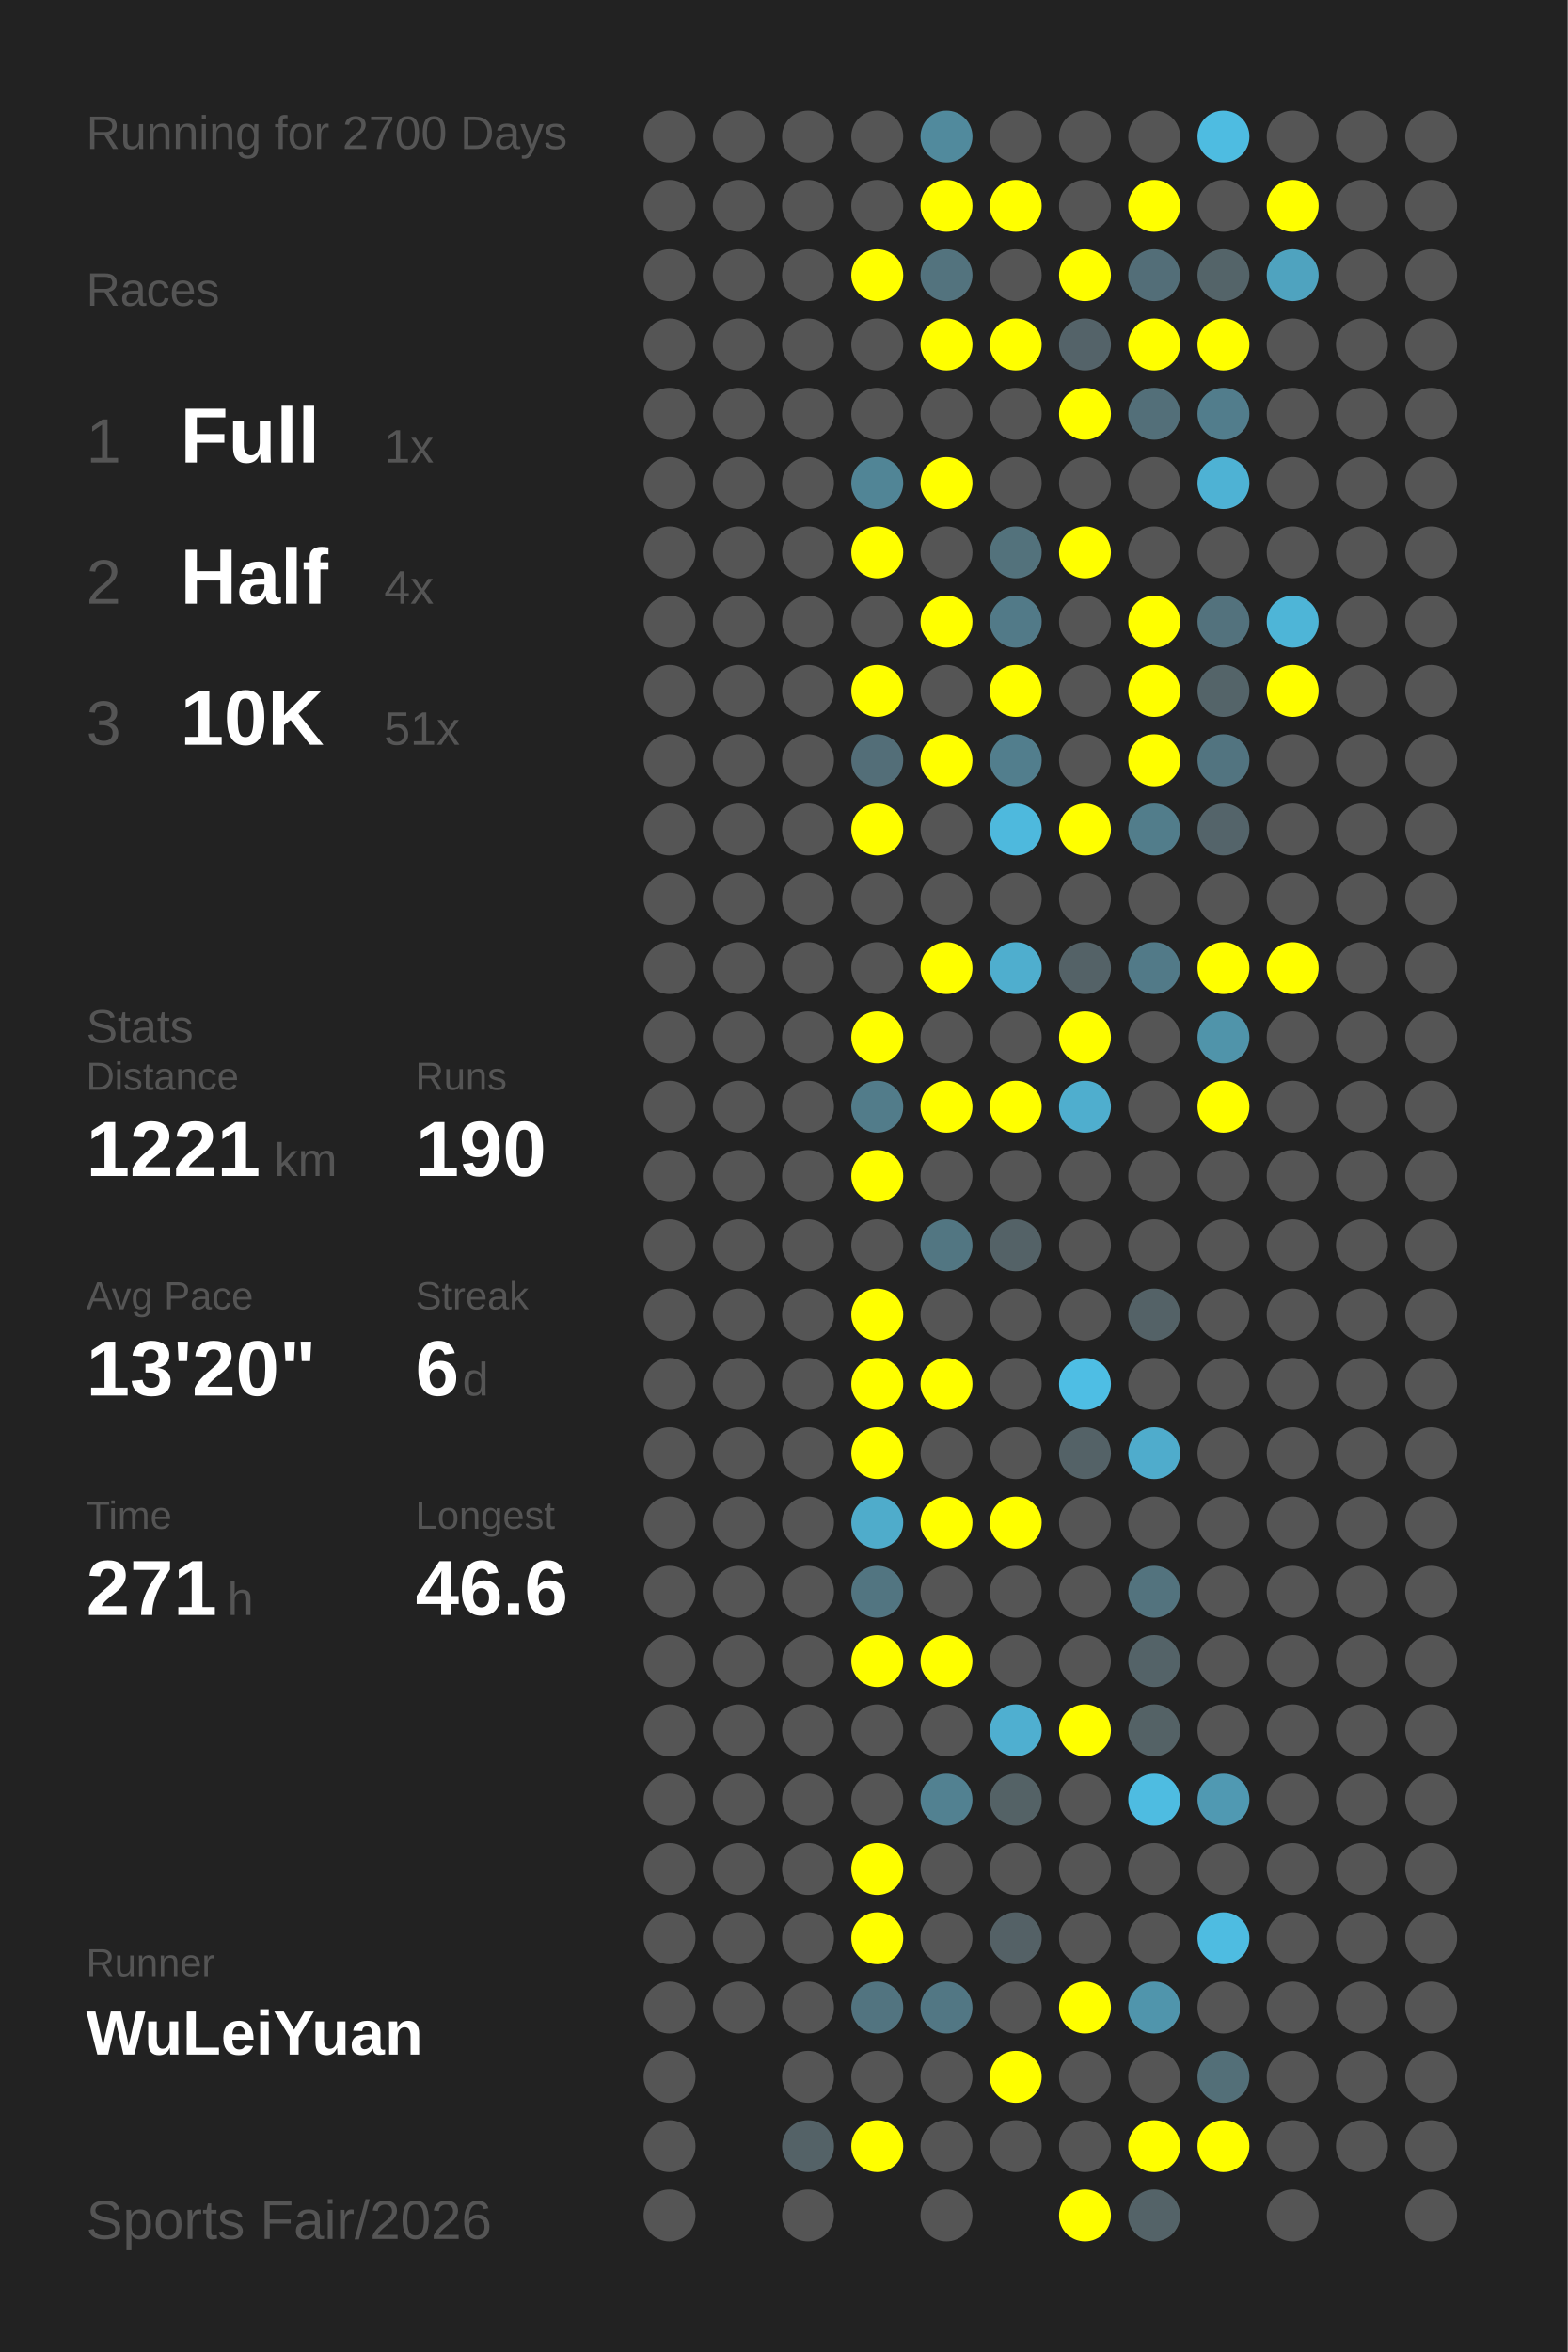
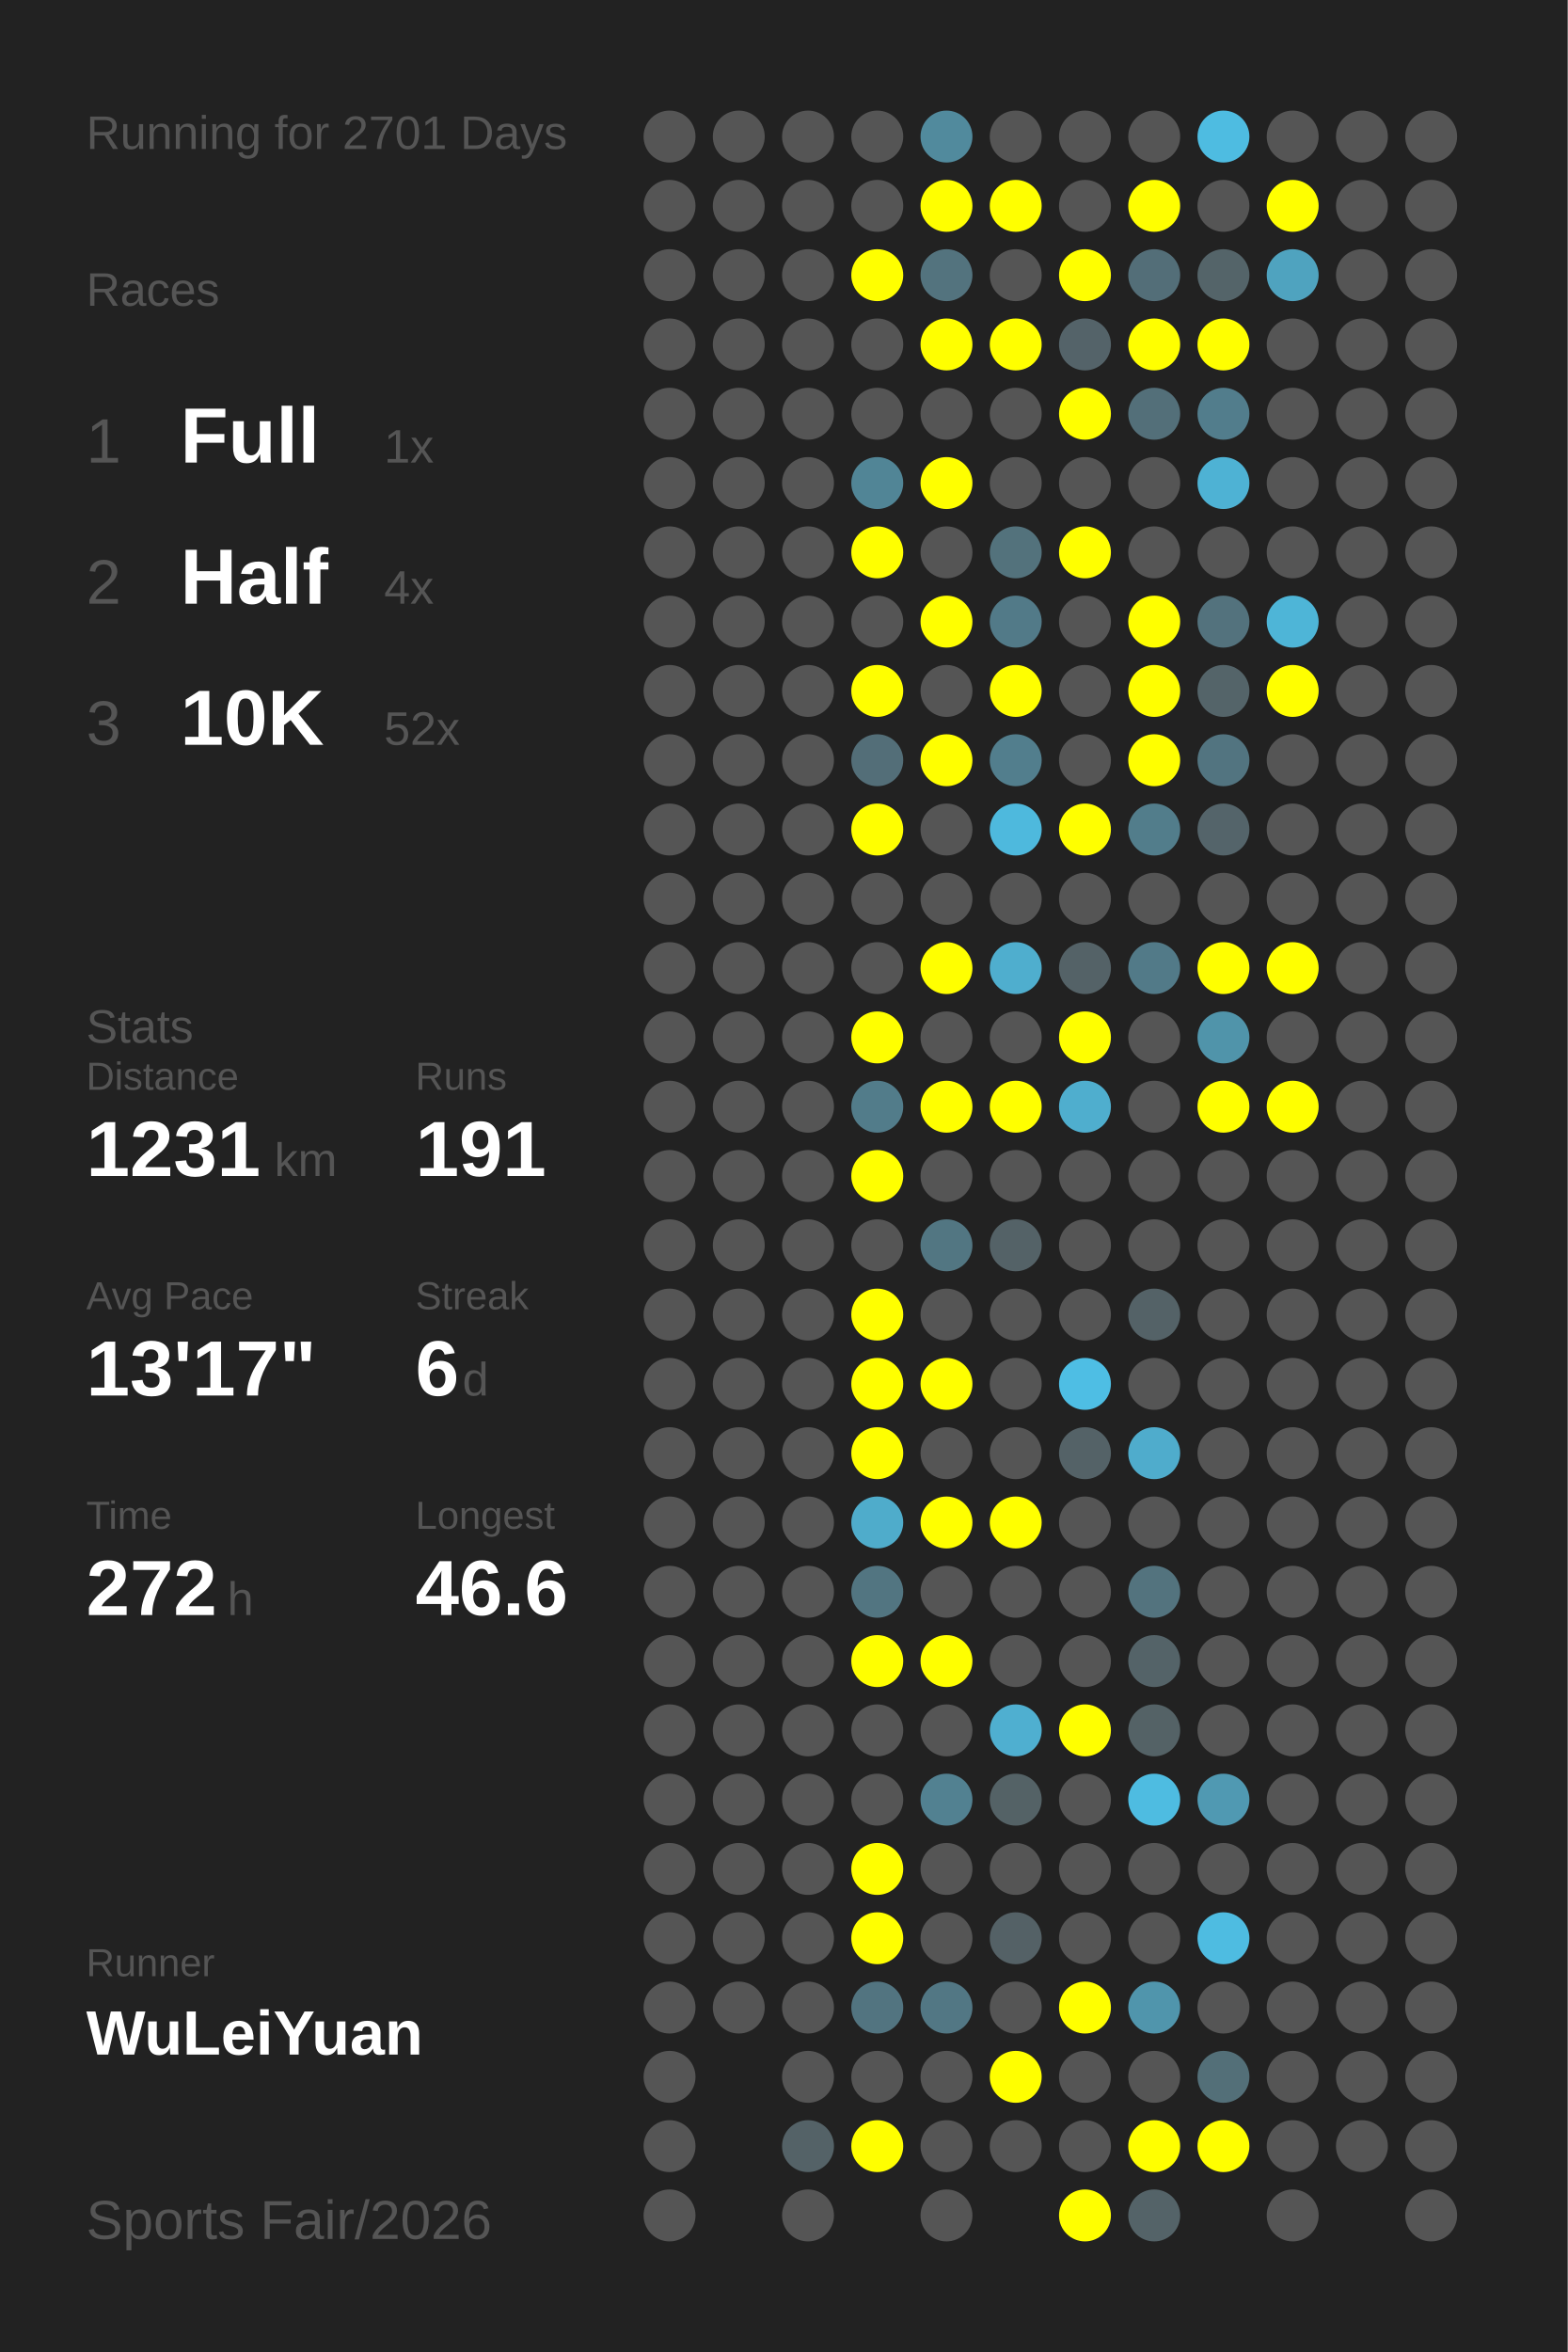
<svg xmlns="http://www.w3.org/2000/svg" baseProfile="full" height="300mm" version="1.1" viewBox="0,0,200,300" width="200mm">
  <defs />
  <rect fill="#222222" height="300" width="200" x="0" y="0" />
-   <text fill="#555555" style="font-size:6px; font-family:Arial;" x="11" y="19">Running for 2700 Days</text>
+   <text fill="#555555" style="font-size:6px; font-family:Arial;" x="11" y="19">Running for 2701 Days</text>
  <text fill="#555555" style="font-size:6px; font-family:Arial;" x="11" y="39">Races</text>
  <text fill="#555555" style="font-size:8px; font-family:Arial;" x="11" y="59">1</text>
  <text fill="#FFFFFF" style="font-size:10px; font-family:Arial; font-weight:bold;" x="23" y="59">Full</text>
  <text fill="#555555" style="font-size:6px; font-family:Arial;" x="49" y="59">1x</text>
  <text fill="#555555" style="font-size:8px; font-family:Arial;" x="11" y="77">2</text>
  <text fill="#FFFFFF" style="font-size:10px; font-family:Arial; font-weight:bold;" x="23" y="77">Half</text>
  <text fill="#555555" style="font-size:6px; font-family:Arial;" x="49" y="77">4x</text>
  <text fill="#555555" style="font-size:8px; font-family:Arial;" x="11" y="95">3</text>
  <text fill="#FFFFFF" style="font-size:10px; font-family:Arial; font-weight:bold;" x="23" y="95">10K</text>
-   <text fill="#555555" style="font-size:6px; font-family:Arial;" x="49" y="95">51x</text>
+   <text fill="#555555" style="font-size:6px; font-family:Arial;" x="49" y="95">52x</text>
  <text fill="#555555" style="font-size:6px; font-family:Arial;" x="11" y="133">Stats</text>
  <text fill="#555555" style="font-size:5px; font-family:Arial;" x="11" y="139">Distance</text>
-   <text fill="#FFFFFF" style="font-size:10px; font-family:Arial; font-weight:bold;" x="11" y="150">1221</text>
+   <text fill="#FFFFFF" style="font-size:10px; font-family:Arial; font-weight:bold;" x="11" y="150">1231</text>
  <text fill="#555555" style="font-size:6px; font-family:Arial;" x="35" y="150">km</text>
  <text fill="#555555" style="font-size:5px; font-family:Arial;" x="53" y="139">Runs</text>
-   <text fill="#FFFFFF" style="font-size:10px; font-family:Arial; font-weight:bold;" x="53" y="150">190</text>
+   <text fill="#FFFFFF" style="font-size:10px; font-family:Arial; font-weight:bold;" x="53" y="150">191</text>
  <text fill="#555555" style="font-size:5px; font-family:Arial;" x="11" y="167">Avg Pace</text>
-   <text fill="#FFFFFF" style="font-size:10px; font-family:Arial; font-weight:bold;" x="11" y="178">13'20"</text>
+   <text fill="#FFFFFF" style="font-size:10px; font-family:Arial; font-weight:bold;" x="11" y="178">13'17"</text>
  <text fill="#555555" style="font-size:5px; font-family:Arial;" x="53" y="167">Streak</text>
  <text fill="#FFFFFF" style="font-size:10px; font-family:Arial; font-weight:bold;" x="53" y="178">6</text>
  <text fill="#555555" style="font-size:6px; font-family:Arial;" x="59" y="178">d</text>
  <text fill="#555555" style="font-size:5px; font-family:Arial;" x="11" y="195">Time</text>
-   <text fill="#FFFFFF" style="font-size:10px; font-family:Arial; font-weight:bold;" x="11" y="206">271</text>
+   <text fill="#FFFFFF" style="font-size:10px; font-family:Arial; font-weight:bold;" x="11" y="206">272</text>
  <text fill="#555555" style="font-size:6px; font-family:Arial;" x="29" y="206">h</text>
  <text fill="#555555" style="font-size:5px; font-family:Arial;" x="53" y="195">Longest</text>
  <text fill="#FFFFFF" style="font-size:10px; font-family:Arial; font-weight:bold;" x="53" y="206">46.6</text>
  <text fill="#555555" style="font-size:5px; font-family:Arial;" x="11" y="252.065">Runner</text>
  <text fill="#FFFFFF" style="font-size:8px; font-family:Arial; font-weight:bold;" x="11" y="262.065">WuLeiYuan</text>
  <text fill="#555555" style="font-size:7px; font-family:Arial;" x="11" y="285.581">Sports Fair/2026</text>
  <circle cx="85.417" cy="17.419" fill="#555555" r="3.312" />
  <circle cx="85.417" cy="26.258" fill="#555555" r="3.312" />
  <circle cx="85.417" cy="35.097" fill="#555555" r="3.312" />
  <circle cx="85.417" cy="43.935" fill="#555555" r="3.312" />
  <circle cx="85.417" cy="52.774" fill="#555555" r="3.312" />
  <circle cx="85.417" cy="61.613" fill="#555555" r="3.312" />
  <circle cx="85.417" cy="70.452" fill="#555555" r="3.312" />
  <circle cx="85.417" cy="79.29" fill="#555555" r="3.312" />
  <circle cx="85.417" cy="88.129" fill="#555555" r="3.312" />
  <circle cx="85.417" cy="96.968" fill="#555555" r="3.312" />
  <circle cx="85.417" cy="105.806" fill="#555555" r="3.312" />
  <circle cx="85.417" cy="114.645" fill="#555555" r="3.312" />
  <circle cx="85.417" cy="123.484" fill="#555555" r="3.312" />
  <circle cx="85.417" cy="132.323" fill="#555555" r="3.312" />
  <circle cx="85.417" cy="141.161" fill="#555555" r="3.312" />
  <circle cx="85.417" cy="150" fill="#555555" r="3.312" />
  <circle cx="85.417" cy="158.839" fill="#555555" r="3.312" />
  <circle cx="85.417" cy="167.677" fill="#555555" r="3.312" />
  <circle cx="85.417" cy="176.516" fill="#555555" r="3.312" />
  <circle cx="85.417" cy="185.355" fill="#555555" r="3.312" />
  <circle cx="85.417" cy="194.194" fill="#555555" r="3.312" />
  <circle cx="85.417" cy="203.032" fill="#555555" r="3.312" />
  <circle cx="85.417" cy="211.871" fill="#555555" r="3.312" />
  <circle cx="85.417" cy="220.71" fill="#555555" r="3.312" />
  <circle cx="85.417" cy="229.548" fill="#555555" r="3.312" />
  <circle cx="85.417" cy="238.387" fill="#555555" r="3.312" />
  <circle cx="85.417" cy="247.226" fill="#555555" r="3.312" />
  <circle cx="85.417" cy="256.065" fill="#555555" r="3.312" />
  <circle cx="85.417" cy="264.903" fill="#555555" r="3.312" />
  <circle cx="85.417" cy="273.742" fill="#555555" r="3.312" />
  <circle cx="85.417" cy="282.581" fill="#555555" r="3.312" />
  <circle cx="94.25" cy="17.419" fill="#555555" r="3.312" />
  <circle cx="94.25" cy="26.258" fill="#555555" r="3.312" />
  <circle cx="94.25" cy="35.097" fill="#555555" r="3.312" />
  <circle cx="94.25" cy="43.935" fill="#555555" r="3.312" />
  <circle cx="94.25" cy="52.774" fill="#555555" r="3.312" />
  <circle cx="94.25" cy="61.613" fill="#555555" r="3.312" />
  <circle cx="94.25" cy="70.452" fill="#555555" r="3.312" />
  <circle cx="94.25" cy="79.29" fill="#555555" r="3.312" />
  <circle cx="94.25" cy="88.129" fill="#555555" r="3.312" />
  <circle cx="94.25" cy="96.968" fill="#555555" r="3.312" />
  <circle cx="94.25" cy="105.806" fill="#555555" r="3.312" />
  <circle cx="94.25" cy="114.645" fill="#555555" r="3.312" />
  <circle cx="94.25" cy="123.484" fill="#555555" r="3.312" />
  <circle cx="94.25" cy="132.323" fill="#555555" r="3.312" />
  <circle cx="94.25" cy="141.161" fill="#555555" r="3.312" />
  <circle cx="94.25" cy="150" fill="#555555" r="3.312" />
  <circle cx="94.25" cy="158.839" fill="#555555" r="3.312" />
  <circle cx="94.25" cy="167.677" fill="#555555" r="3.312" />
  <circle cx="94.25" cy="176.516" fill="#555555" r="3.312" />
  <circle cx="94.25" cy="185.355" fill="#555555" r="3.312" />
  <circle cx="94.25" cy="194.194" fill="#555555" r="3.312" />
  <circle cx="94.25" cy="203.032" fill="#555555" r="3.312" />
  <circle cx="94.25" cy="211.871" fill="#555555" r="3.312" />
  <circle cx="94.25" cy="220.71" fill="#555555" r="3.312" />
  <circle cx="94.25" cy="229.548" fill="#555555" r="3.312" />
  <circle cx="94.25" cy="238.387" fill="#555555" r="3.312" />
  <circle cx="94.25" cy="247.226" fill="#555555" r="3.312" />
  <circle cx="94.25" cy="256.065" fill="#555555" r="3.312" />
  <circle cx="103.083" cy="17.419" fill="#555555" r="3.312" />
  <circle cx="103.083" cy="26.258" fill="#555555" r="3.312" />
  <circle cx="103.083" cy="35.097" fill="#555555" r="3.312" />
  <circle cx="103.083" cy="43.935" fill="#555555" r="3.312" />
  <circle cx="103.083" cy="52.774" fill="#555555" r="3.312" />
  <circle cx="103.083" cy="61.613" fill="#555555" r="3.312" />
  <circle cx="103.083" cy="70.452" fill="#555555" r="3.312" />
  <circle cx="103.083" cy="79.29" fill="#555555" r="3.312" />
  <circle cx="103.083" cy="88.129" fill="#555555" r="3.312" />
  <circle cx="103.083" cy="96.968" fill="#555555" r="3.312" />
  <circle cx="103.083" cy="105.806" fill="#555555" r="3.312" />
  <circle cx="103.083" cy="114.645" fill="#555555" r="3.312" />
  <circle cx="103.083" cy="123.484" fill="#555555" r="3.312" />
  <circle cx="103.083" cy="132.323" fill="#555555" r="3.312" />
  <circle cx="103.083" cy="141.161" fill="#555555" r="3.312" />
  <circle cx="103.083" cy="150" fill="#555555" r="3.312" />
  <circle cx="103.083" cy="158.839" fill="#555555" r="3.312" />
  <circle cx="103.083" cy="167.677" fill="#555555" r="3.312" />
  <circle cx="103.083" cy="176.516" fill="#555555" r="3.312" />
  <circle cx="103.083" cy="185.355" fill="#555555" r="3.312" />
  <circle cx="103.083" cy="194.194" fill="#555555" r="3.312" />
  <circle cx="103.083" cy="203.032" fill="#555555" r="3.312" />
  <circle cx="103.083" cy="211.871" fill="#555555" r="3.312" />
  <circle cx="103.083" cy="220.71" fill="#555555" r="3.312" />
  <circle cx="103.083" cy="229.548" fill="#555555" r="3.312" />
  <circle cx="103.083" cy="238.387" fill="#555555" r="3.312" />
  <circle cx="103.083" cy="247.226" fill="#555555" r="3.312" />
  <circle cx="103.083" cy="256.065" fill="#555555" r="3.312" />
  <circle cx="103.083" cy="264.903" fill="#555555" r="3.312" />
  <circle cx="103.083" cy="273.742" fill="#546267" r="3.312" />
  <circle cx="103.083" cy="282.581" fill="#555555" r="3.312" />
  <circle cx="111.917" cy="17.419" fill="#555555" r="3.312" />
  <circle cx="111.917" cy="26.258" fill="#555555" r="3.312" />
  <circle cx="111.917" cy="35.097" fill="#FFFF00" r="3.312" />
  <circle cx="111.917" cy="43.935" fill="#555555" r="3.312" />
  <circle cx="111.917" cy="52.774" fill="#555555" r="3.312" />
  <circle cx="111.917" cy="61.613" fill="#518596" r="3.312" />
  <circle cx="111.917" cy="70.452" fill="#FFFF00" r="3.312" />
  <circle cx="111.917" cy="79.29" fill="#555555" r="3.312" />
  <circle cx="111.917" cy="88.129" fill="#FFFF00" r="3.312" />
  <circle cx="111.917" cy="96.968" fill="#536e78" r="3.312" />
  <circle cx="111.917" cy="105.806" fill="#FFFF00" r="3.312" />
  <circle cx="111.917" cy="114.645" fill="#555555" r="3.312" />
  <circle cx="111.917" cy="123.484" fill="#555555" r="3.312" />
  <circle cx="111.917" cy="132.323" fill="#FFFF00" r="3.312" />
  <circle cx="111.917" cy="141.161" fill="#527c8a" r="3.312" />
  <circle cx="111.917" cy="150" fill="#FFFF00" r="3.312" />
  <circle cx="111.917" cy="158.839" fill="#555555" r="3.312" />
  <circle cx="111.917" cy="167.677" fill="#FFFF00" r="3.312" />
  <circle cx="111.917" cy="176.516" fill="#FFFF00" r="3.312" />
  <circle cx="111.917" cy="185.355" fill="#FFFF00" r="3.312" />
  <circle cx="111.917" cy="194.194" fill="#4faccb" r="3.312" />
  <circle cx="111.917" cy="203.032" fill="#527581" r="3.312" />
  <circle cx="111.917" cy="211.871" fill="#FFFF00" r="3.312" />
  <circle cx="111.917" cy="220.71" fill="#555555" r="3.312" />
  <circle cx="111.917" cy="229.548" fill="#555555" r="3.312" />
  <circle cx="111.917" cy="238.387" fill="#FFFF00" r="3.312" />
  <circle cx="111.917" cy="247.226" fill="#FFFF00" r="3.312" />
  <circle cx="111.917" cy="256.065" fill="#527480" r="3.312" />
  <circle cx="111.917" cy="264.903" fill="#555555" r="3.312" />
  <circle cx="111.917" cy="273.742" fill="#FFFF00" r="3.312" />
  <circle cx="120.75" cy="17.419" fill="#518a9d" r="3.312" />
  <circle cx="120.75" cy="26.258" fill="#FFFF00" r="3.312" />
  <circle cx="120.75" cy="35.097" fill="#53737e" r="3.312" />
  <circle cx="120.75" cy="43.935" fill="#FFFF00" r="3.312" />
  <circle cx="120.75" cy="52.774" fill="#555555" r="3.312" />
  <circle cx="120.75" cy="61.613" fill="#FFFF00" r="3.312" />
  <circle cx="120.75" cy="70.452" fill="#555555" r="3.312" />
  <circle cx="120.75" cy="79.29" fill="#FFFF00" r="3.312" />
  <circle cx="120.75" cy="88.129" fill="#555555" r="3.312" />
  <circle cx="120.75" cy="96.968" fill="#FFFF00" r="3.312" />
  <circle cx="120.75" cy="105.806" fill="#555555" r="3.312" />
  <circle cx="120.75" cy="114.645" fill="#555555" r="3.312" />
  <circle cx="120.75" cy="123.484" fill="#FFFF00" r="3.312" />
  <circle cx="120.75" cy="132.323" fill="#555555" r="3.312" />
  <circle cx="120.75" cy="141.161" fill="#FFFF00" r="3.312" />
  <circle cx="120.75" cy="150" fill="#555555" r="3.312" />
  <circle cx="120.75" cy="158.839" fill="#527682" r="3.312" />
  <circle cx="120.75" cy="167.677" fill="#555555" r="3.312" />
  <circle cx="120.75" cy="176.516" fill="#FFFF00" r="3.312" />
  <circle cx="120.75" cy="185.355" fill="#555555" r="3.312" />
  <circle cx="120.75" cy="194.194" fill="#FFFF00" r="3.312" />
  <circle cx="120.75" cy="203.032" fill="#555555" r="3.312" />
  <circle cx="120.75" cy="211.871" fill="#FFFF00" r="3.312" />
  <circle cx="120.75" cy="220.71" fill="#555555" r="3.312" />
  <circle cx="120.75" cy="229.548" fill="#528191" r="3.312" />
  <circle cx="120.75" cy="238.387" fill="#555555" r="3.312" />
  <circle cx="120.75" cy="247.226" fill="#555555" r="3.312" />
  <circle cx="120.75" cy="256.065" fill="#527784" r="3.312" />
  <circle cx="120.75" cy="264.903" fill="#555555" r="3.312" />
  <circle cx="120.75" cy="273.742" fill="#555555" r="3.312" />
  <circle cx="120.75" cy="282.581" fill="#555555" r="3.312" />
  <circle cx="129.583" cy="17.419" fill="#555555" r="3.312" />
  <circle cx="129.583" cy="26.258" fill="#FFFF00" r="3.312" />
  <circle cx="129.583" cy="35.097" fill="#555555" r="3.312" />
  <circle cx="129.583" cy="43.935" fill="#FFFF00" r="3.312" />
  <circle cx="129.583" cy="52.774" fill="#555555" r="3.312" />
  <circle cx="129.583" cy="61.613" fill="#555555" r="3.312" />
  <circle cx="129.583" cy="70.452" fill="#53727c" r="3.312" />
  <circle cx="129.583" cy="79.29" fill="#527a88" r="3.312" />
  <circle cx="129.583" cy="88.129" fill="#FFFF00" r="3.312" />
  <circle cx="129.583" cy="96.968" fill="#527e8d" r="3.312" />
  <circle cx="129.583" cy="105.806" fill="#4eb9dd" r="3.312" />
  <circle cx="129.583" cy="114.645" fill="#555555" r="3.312" />
  <circle cx="129.583" cy="123.484" fill="#4faece" r="3.312" />
  <circle cx="129.583" cy="132.323" fill="#555555" r="3.312" />
  <circle cx="129.583" cy="141.161" fill="#FFFF00" r="3.312" />
  <circle cx="129.583" cy="150" fill="#555555" r="3.312" />
  <circle cx="129.583" cy="158.839" fill="#546267" r="3.312" />
  <circle cx="129.583" cy="167.677" fill="#555555" r="3.312" />
  <circle cx="129.583" cy="176.516" fill="#555555" r="3.312" />
  <circle cx="129.583" cy="185.355" fill="#555555" r="3.312" />
  <circle cx="129.583" cy="194.194" fill="#FFFF00" r="3.312" />
  <circle cx="129.583" cy="203.032" fill="#555555" r="3.312" />
  <circle cx="129.583" cy="211.871" fill="#555555" r="3.312" />
  <circle cx="129.583" cy="220.71" fill="#4fafd0" r="3.312" />
  <circle cx="129.583" cy="229.548" fill="#546266" r="3.312" />
  <circle cx="129.583" cy="238.387" fill="#555555" r="3.312" />
  <circle cx="129.583" cy="247.226" fill="#546166" r="3.312" />
  <circle cx="129.583" cy="256.065" fill="#555555" r="3.312" />
  <circle cx="129.583" cy="264.903" fill="#FFFF00" r="3.312" />
  <circle cx="129.583" cy="273.742" fill="#555555" r="3.312" />
  <circle cx="138.417" cy="17.419" fill="#555555" r="3.312" />
  <circle cx="138.417" cy="26.258" fill="#555555" r="3.312" />
  <circle cx="138.417" cy="35.097" fill="#FFFF00" r="3.312" />
  <circle cx="138.417" cy="43.935" fill="#546369" r="3.312" />
  <circle cx="138.417" cy="52.774" fill="#FFFF00" r="3.312" />
  <circle cx="138.417" cy="61.613" fill="#555555" r="3.312" />
  <circle cx="138.417" cy="70.452" fill="#FFFF00" r="3.312" />
  <circle cx="138.417" cy="79.29" fill="#555555" r="3.312" />
  <circle cx="138.417" cy="88.129" fill="#555555" r="3.312" />
  <circle cx="138.417" cy="96.968" fill="#555555" r="3.312" />
  <circle cx="138.417" cy="105.806" fill="#FFFF00" r="3.312" />
  <circle cx="138.417" cy="114.645" fill="#555555" r="3.312" />
  <circle cx="138.417" cy="123.484" fill="#546267" r="3.312" />
  <circle cx="138.417" cy="132.323" fill="#FFFF00" r="3.312" />
  <circle cx="138.417" cy="141.161" fill="#4faece" r="3.312" />
  <circle cx="138.417" cy="150" fill="#555555" r="3.312" />
  <circle cx="138.417" cy="158.839" fill="#555555" r="3.312" />
  <circle cx="138.417" cy="167.677" fill="#555555" r="3.312" />
  <circle cx="138.417" cy="176.516" fill="#4ebee4" r="3.312" />
  <circle cx="138.417" cy="185.355" fill="#546267" r="3.312" />
  <circle cx="138.417" cy="194.194" fill="#555555" r="3.312" />
  <circle cx="138.417" cy="203.032" fill="#555555" r="3.312" />
  <circle cx="138.417" cy="211.871" fill="#555555" r="3.312" />
  <circle cx="138.417" cy="220.71" fill="#FFFF00" r="3.312" />
  <circle cx="138.417" cy="229.548" fill="#555555" r="3.312" />
  <circle cx="138.417" cy="238.387" fill="#555555" r="3.312" />
  <circle cx="138.417" cy="247.226" fill="#555555" r="3.312" />
  <circle cx="138.417" cy="256.065" fill="#FFFF00" r="3.312" />
  <circle cx="138.417" cy="264.903" fill="#555555" r="3.312" />
  <circle cx="138.417" cy="273.742" fill="#555555" r="3.312" />
  <circle cx="138.417" cy="282.581" fill="#FFFF00" r="3.312" />
  <circle cx="147.25" cy="17.419" fill="#555555" r="3.312" />
  <circle cx="147.25" cy="26.258" fill="#FFFF00" r="3.312" />
  <circle cx="147.25" cy="35.097" fill="#536e78" r="3.312" />
  <circle cx="147.25" cy="43.935" fill="#FFFF00" r="3.312" />
  <circle cx="147.25" cy="52.774" fill="#536f79" r="3.312" />
  <circle cx="147.25" cy="61.613" fill="#555555" r="3.312" />
  <circle cx="147.25" cy="70.452" fill="#555555" r="3.312" />
  <circle cx="147.25" cy="79.29" fill="#FFFF00" r="3.312" />
  <circle cx="147.25" cy="88.129" fill="#FFFF00" r="3.312" />
  <circle cx="147.25" cy="96.968" fill="#FFFF00" r="3.312" />
  <circle cx="147.25" cy="105.806" fill="#527d8b" r="3.312" />
  <circle cx="147.25" cy="114.645" fill="#555555" r="3.312" />
  <circle cx="147.25" cy="123.484" fill="#527a88" r="3.312" />
  <circle cx="147.25" cy="132.323" fill="#555555" r="3.312" />
  <circle cx="147.25" cy="141.161" fill="#555555" r="3.312" />
  <circle cx="147.25" cy="150" fill="#555555" r="3.312" />
  <circle cx="147.25" cy="158.839" fill="#555555" r="3.312" />
  <circle cx="147.25" cy="167.677" fill="#546267" r="3.312" />
  <circle cx="147.25" cy="176.516" fill="#555555" r="3.312" />
  <circle cx="147.25" cy="185.355" fill="#4faccc" r="3.312" />
  <circle cx="147.25" cy="194.194" fill="#555555" r="3.312" />
  <circle cx="147.25" cy="203.032" fill="#53737e" r="3.312" />
  <circle cx="147.25" cy="211.871" fill="#546368" r="3.312" />
  <circle cx="147.25" cy="220.71" fill="#546266" r="3.312" />
  <circle cx="147.25" cy="229.548" fill="#4ebce1" r="3.312" />
  <circle cx="147.25" cy="238.387" fill="#555555" r="3.312" />
  <circle cx="147.25" cy="247.226" fill="#555555" r="3.312" />
  <circle cx="147.25" cy="256.065" fill="#5095ac" r="3.312" />
  <circle cx="147.25" cy="264.903" fill="#555555" r="3.312" />
  <circle cx="147.25" cy="273.742" fill="#FFFF00" r="3.312" />
  <circle cx="147.25" cy="282.581" fill="#546368" r="3.312" />
  <circle cx="156.083" cy="17.419" fill="#4ebce1" r="3.312" />
  <circle cx="156.083" cy="26.258" fill="#555555" r="3.312" />
  <circle cx="156.083" cy="35.097" fill="#546469" r="3.312" />
  <circle cx="156.083" cy="43.935" fill="#FFFF00" r="3.312" />
  <circle cx="156.083" cy="52.774" fill="#527d8c" r="3.312" />
  <circle cx="156.083" cy="61.613" fill="#4eb2d4" r="3.312" />
  <circle cx="156.083" cy="70.452" fill="#555555" r="3.312" />
  <circle cx="156.083" cy="79.29" fill="#53727d" r="3.312" />
  <circle cx="156.083" cy="88.129" fill="#546469" r="3.312" />
  <circle cx="156.083" cy="96.968" fill="#527480" r="3.312" />
  <circle cx="156.083" cy="105.806" fill="#54646a" r="3.312" />
  <circle cx="156.083" cy="114.645" fill="#555555" r="3.312" />
  <circle cx="156.083" cy="123.484" fill="#FFFF00" r="3.312" />
  <circle cx="156.083" cy="132.323" fill="#5094aa" r="3.312" />
  <circle cx="156.083" cy="141.161" fill="#FFFF00" r="3.312" />
  <circle cx="156.083" cy="150" fill="#555555" r="3.312" />
  <circle cx="156.083" cy="158.839" fill="#555555" r="3.312" />
  <circle cx="156.083" cy="167.677" fill="#555555" r="3.312" />
  <circle cx="156.083" cy="176.516" fill="#555555" r="3.312" />
  <circle cx="156.083" cy="185.355" fill="#555555" r="3.312" />
  <circle cx="156.083" cy="194.194" fill="#555555" r="3.312" />
  <circle cx="156.083" cy="203.032" fill="#555555" r="3.312" />
  <circle cx="156.083" cy="211.871" fill="#555555" r="3.312" />
  <circle cx="156.083" cy="220.71" fill="#555555" r="3.312" />
  <circle cx="156.083" cy="229.548" fill="#5099b2" r="3.312" />
  <circle cx="156.083" cy="238.387" fill="#555555" r="3.312" />
  <circle cx="156.083" cy="247.226" fill="#4ebce1" r="3.312" />
  <circle cx="156.083" cy="256.065" fill="#555555" r="3.312" />
  <circle cx="156.083" cy="264.903" fill="#536f78" r="3.312" />
  <circle cx="156.083" cy="273.742" fill="#FFFF00" r="3.312" />
  <circle cx="164.917" cy="17.419" fill="#555555" r="3.312" />
  <circle cx="164.917" cy="26.258" fill="#FFFF00" r="3.312" />
  <circle cx="164.917" cy="35.097" fill="#4fa3bf" r="3.312" />
  <circle cx="164.917" cy="43.935" fill="#555555" r="3.312" />
  <circle cx="164.917" cy="52.774" fill="#555555" r="3.312" />
  <circle cx="164.917" cy="61.613" fill="#555555" r="3.312" />
  <circle cx="164.917" cy="70.452" fill="#555555" r="3.312" />
  <circle cx="164.917" cy="79.29" fill="#4eb5d7" r="3.312" />
  <circle cx="164.917" cy="88.129" fill="#FFFF00" r="3.312" />
  <circle cx="164.917" cy="96.968" fill="#555555" r="3.312" />
  <circle cx="164.917" cy="105.806" fill="#555555" r="3.312" />
  <circle cx="164.917" cy="114.645" fill="#555555" r="3.312" />
  <circle cx="164.917" cy="123.484" fill="#FFFF00" r="3.312" />
  <circle cx="164.917" cy="132.323" fill="#555555" r="3.312" />
-   <circle cx="164.917" cy="141.161" fill="#555555" r="3.312" />
+   <circle cx="164.917" cy="141.161" fill="#FFFF00" r="3.312" />
  <circle cx="164.917" cy="150" fill="#555555" r="3.312" />
  <circle cx="164.917" cy="158.839" fill="#555555" r="3.312" />
  <circle cx="164.917" cy="167.677" fill="#555555" r="3.312" />
  <circle cx="164.917" cy="176.516" fill="#555555" r="3.312" />
  <circle cx="164.917" cy="185.355" fill="#555555" r="3.312" />
  <circle cx="164.917" cy="194.194" fill="#555555" r="3.312" />
  <circle cx="164.917" cy="203.032" fill="#555555" r="3.312" />
  <circle cx="164.917" cy="211.871" fill="#555555" r="3.312" />
  <circle cx="164.917" cy="220.71" fill="#555555" r="3.312" />
  <circle cx="164.917" cy="229.548" fill="#555555" r="3.312" />
  <circle cx="164.917" cy="238.387" fill="#555555" r="3.312" />
  <circle cx="164.917" cy="247.226" fill="#555555" r="3.312" />
  <circle cx="164.917" cy="256.065" fill="#555555" r="3.312" />
  <circle cx="164.917" cy="264.903" fill="#555555" r="3.312" />
  <circle cx="164.917" cy="273.742" fill="#555555" r="3.312" />
  <circle cx="164.917" cy="282.581" fill="#555555" r="3.312" />
  <circle cx="173.75" cy="17.419" fill="#555555" r="3.312" />
  <circle cx="173.75" cy="26.258" fill="#555555" r="3.312" />
  <circle cx="173.75" cy="35.097" fill="#555555" r="3.312" />
  <circle cx="173.75" cy="43.935" fill="#555555" r="3.312" />
  <circle cx="173.75" cy="52.774" fill="#555555" r="3.312" />
  <circle cx="173.75" cy="61.613" fill="#555555" r="3.312" />
  <circle cx="173.75" cy="70.452" fill="#555555" r="3.312" />
  <circle cx="173.75" cy="79.29" fill="#555555" r="3.312" />
  <circle cx="173.75" cy="88.129" fill="#555555" r="3.312" />
  <circle cx="173.75" cy="96.968" fill="#555555" r="3.312" />
  <circle cx="173.75" cy="105.806" fill="#555555" r="3.312" />
  <circle cx="173.75" cy="114.645" fill="#555555" r="3.312" />
  <circle cx="173.75" cy="123.484" fill="#555555" r="3.312" />
  <circle cx="173.75" cy="132.323" fill="#555555" r="3.312" />
  <circle cx="173.75" cy="141.161" fill="#555555" r="3.312" />
  <circle cx="173.75" cy="150" fill="#555555" r="3.312" />
  <circle cx="173.75" cy="158.839" fill="#555555" r="3.312" />
  <circle cx="173.75" cy="167.677" fill="#555555" r="3.312" />
  <circle cx="173.75" cy="176.516" fill="#555555" r="3.312" />
  <circle cx="173.75" cy="185.355" fill="#555555" r="3.312" />
  <circle cx="173.75" cy="194.194" fill="#555555" r="3.312" />
  <circle cx="173.75" cy="203.032" fill="#555555" r="3.312" />
  <circle cx="173.75" cy="211.871" fill="#555555" r="3.312" />
  <circle cx="173.75" cy="220.71" fill="#555555" r="3.312" />
  <circle cx="173.75" cy="229.548" fill="#555555" r="3.312" />
  <circle cx="173.75" cy="238.387" fill="#555555" r="3.312" />
  <circle cx="173.75" cy="247.226" fill="#555555" r="3.312" />
  <circle cx="173.75" cy="256.065" fill="#555555" r="3.312" />
  <circle cx="173.75" cy="264.903" fill="#555555" r="3.312" />
  <circle cx="173.75" cy="273.742" fill="#555555" r="3.312" />
  <circle cx="182.583" cy="17.419" fill="#555555" r="3.312" />
  <circle cx="182.583" cy="26.258" fill="#555555" r="3.312" />
  <circle cx="182.583" cy="35.097" fill="#555555" r="3.312" />
  <circle cx="182.583" cy="43.935" fill="#555555" r="3.312" />
  <circle cx="182.583" cy="52.774" fill="#555555" r="3.312" />
  <circle cx="182.583" cy="61.613" fill="#555555" r="3.312" />
  <circle cx="182.583" cy="70.452" fill="#555555" r="3.312" />
  <circle cx="182.583" cy="79.29" fill="#555555" r="3.312" />
  <circle cx="182.583" cy="88.129" fill="#555555" r="3.312" />
  <circle cx="182.583" cy="96.968" fill="#555555" r="3.312" />
  <circle cx="182.583" cy="105.806" fill="#555555" r="3.312" />
  <circle cx="182.583" cy="114.645" fill="#555555" r="3.312" />
  <circle cx="182.583" cy="123.484" fill="#555555" r="3.312" />
  <circle cx="182.583" cy="132.323" fill="#555555" r="3.312" />
  <circle cx="182.583" cy="141.161" fill="#555555" r="3.312" />
  <circle cx="182.583" cy="150" fill="#555555" r="3.312" />
  <circle cx="182.583" cy="158.839" fill="#555555" r="3.312" />
  <circle cx="182.583" cy="167.677" fill="#555555" r="3.312" />
  <circle cx="182.583" cy="176.516" fill="#555555" r="3.312" />
  <circle cx="182.583" cy="185.355" fill="#555555" r="3.312" />
  <circle cx="182.583" cy="194.194" fill="#555555" r="3.312" />
  <circle cx="182.583" cy="203.032" fill="#555555" r="3.312" />
  <circle cx="182.583" cy="211.871" fill="#555555" r="3.312" />
  <circle cx="182.583" cy="220.71" fill="#555555" r="3.312" />
  <circle cx="182.583" cy="229.548" fill="#555555" r="3.312" />
  <circle cx="182.583" cy="238.387" fill="#555555" r="3.312" />
  <circle cx="182.583" cy="247.226" fill="#555555" r="3.312" />
  <circle cx="182.583" cy="256.065" fill="#555555" r="3.312" />
  <circle cx="182.583" cy="264.903" fill="#555555" r="3.312" />
  <circle cx="182.583" cy="273.742" fill="#555555" r="3.312" />
  <circle cx="182.583" cy="282.581" fill="#555555" r="3.312" />
</svg>
